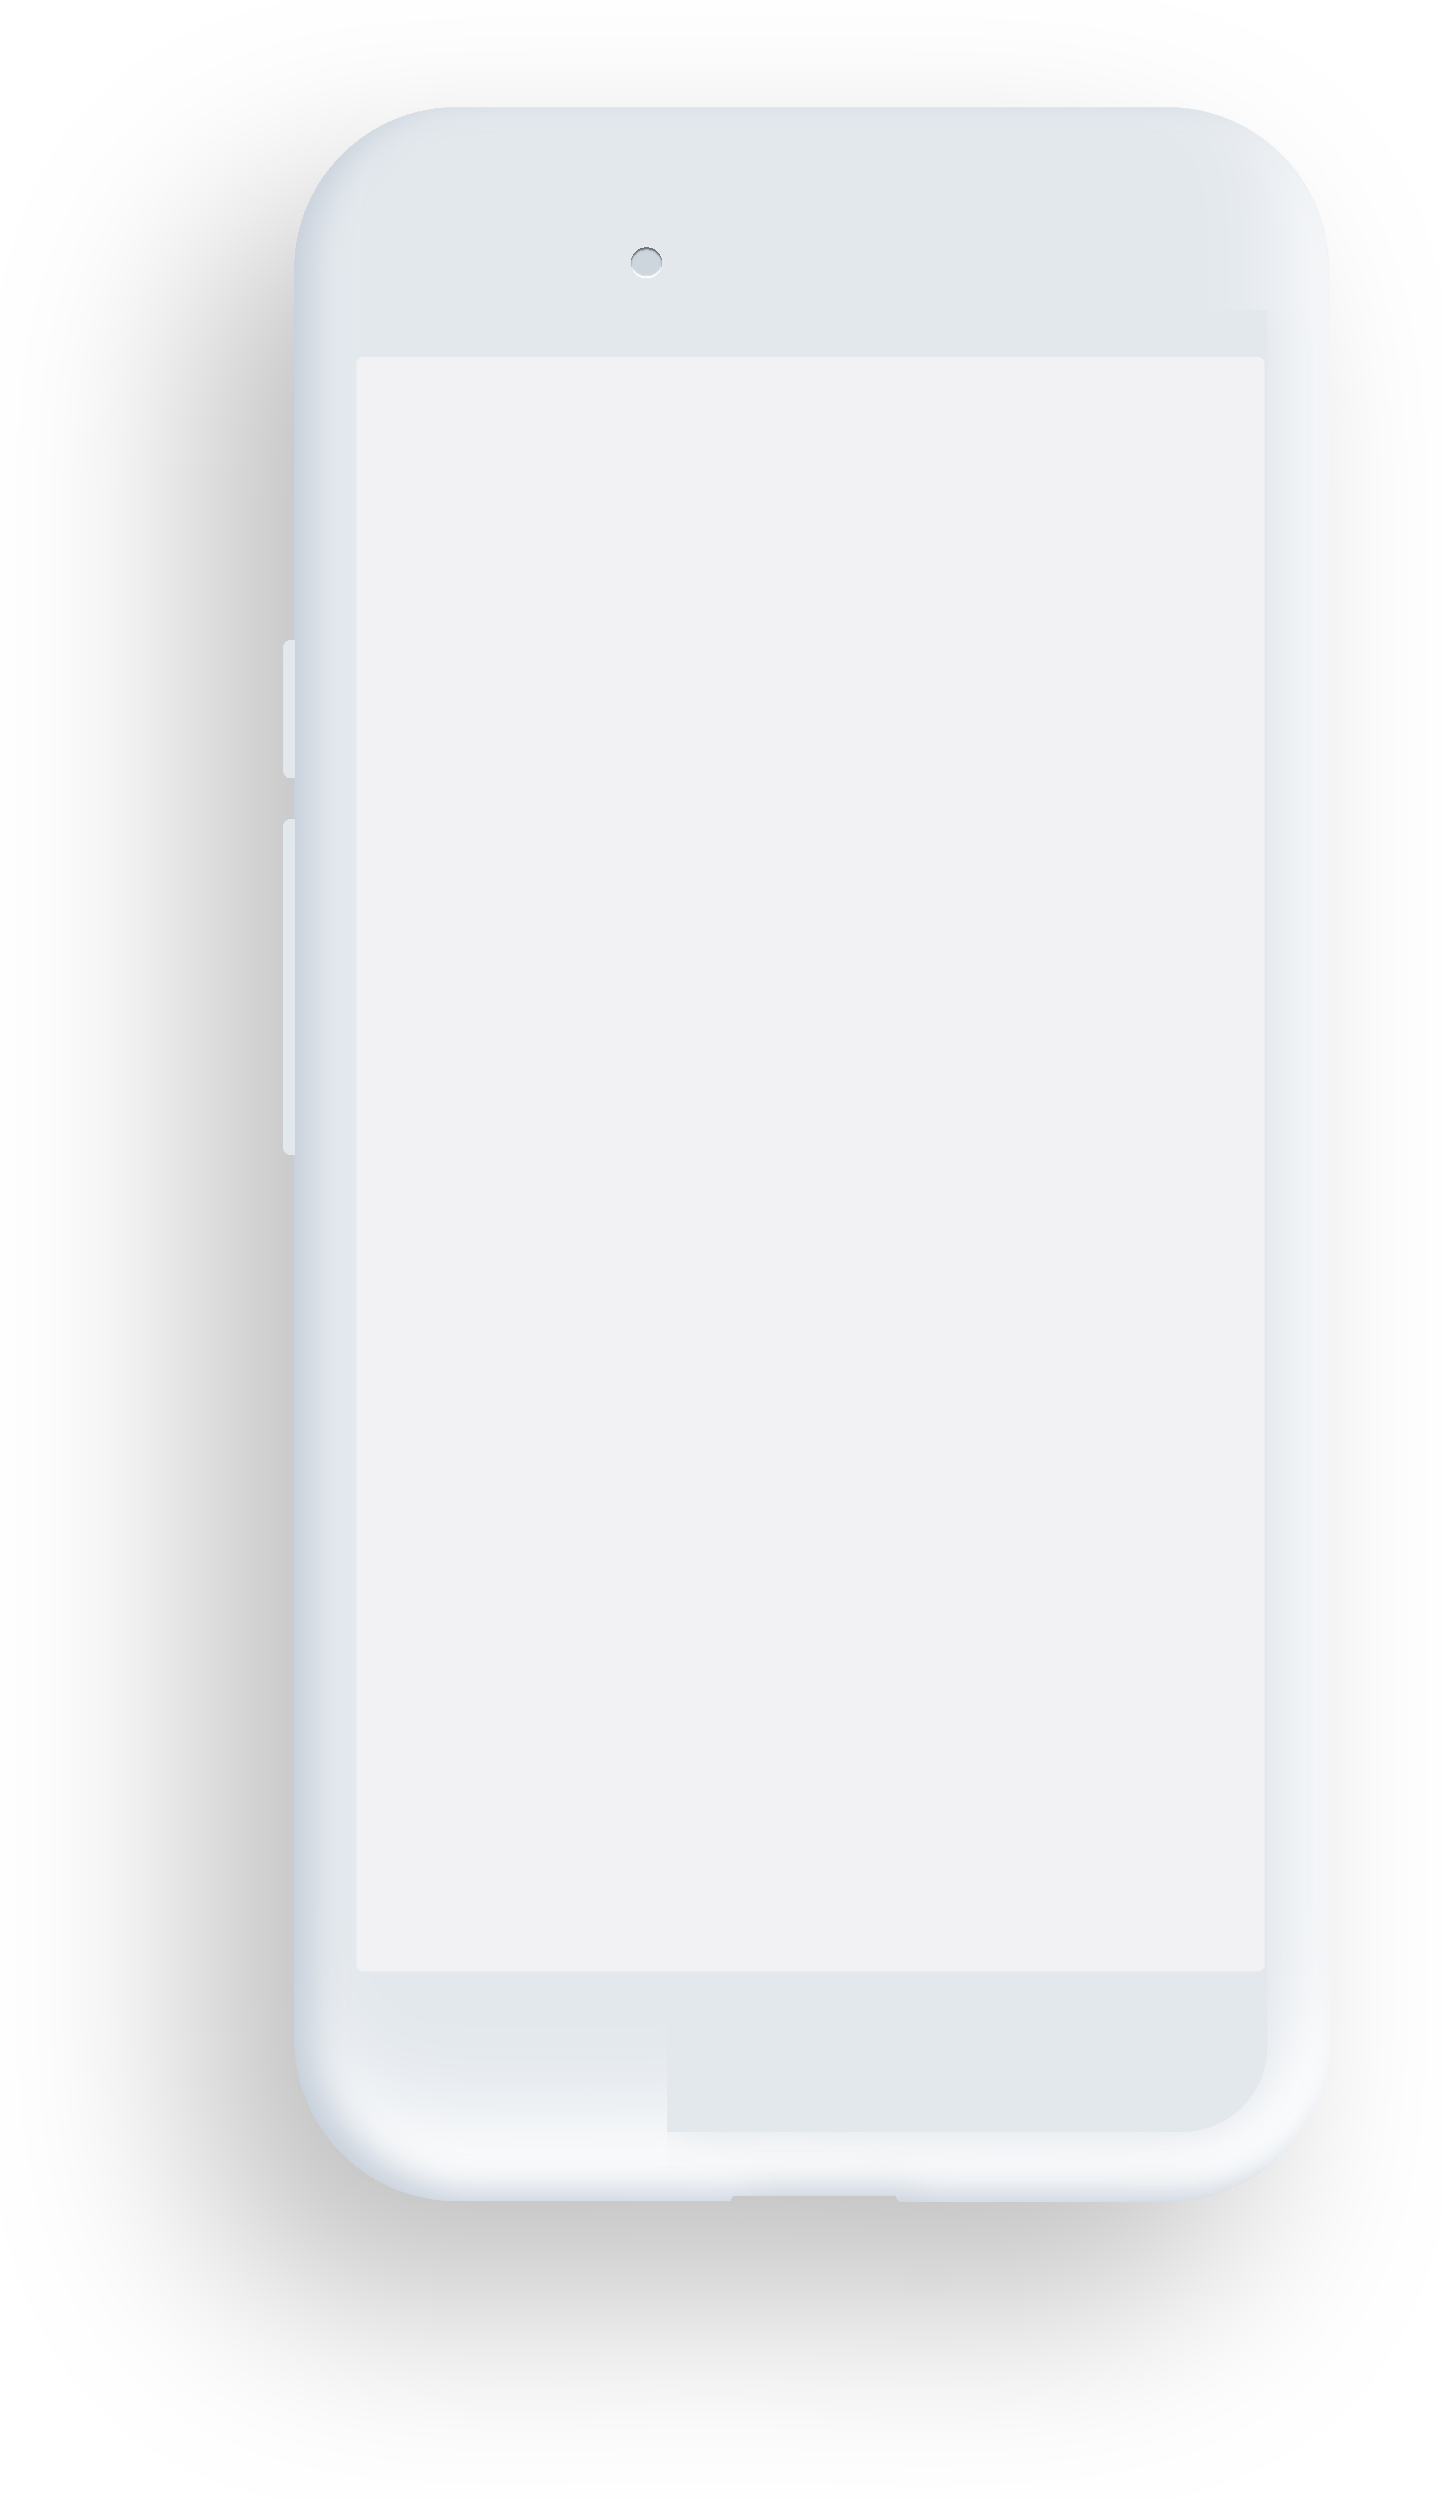
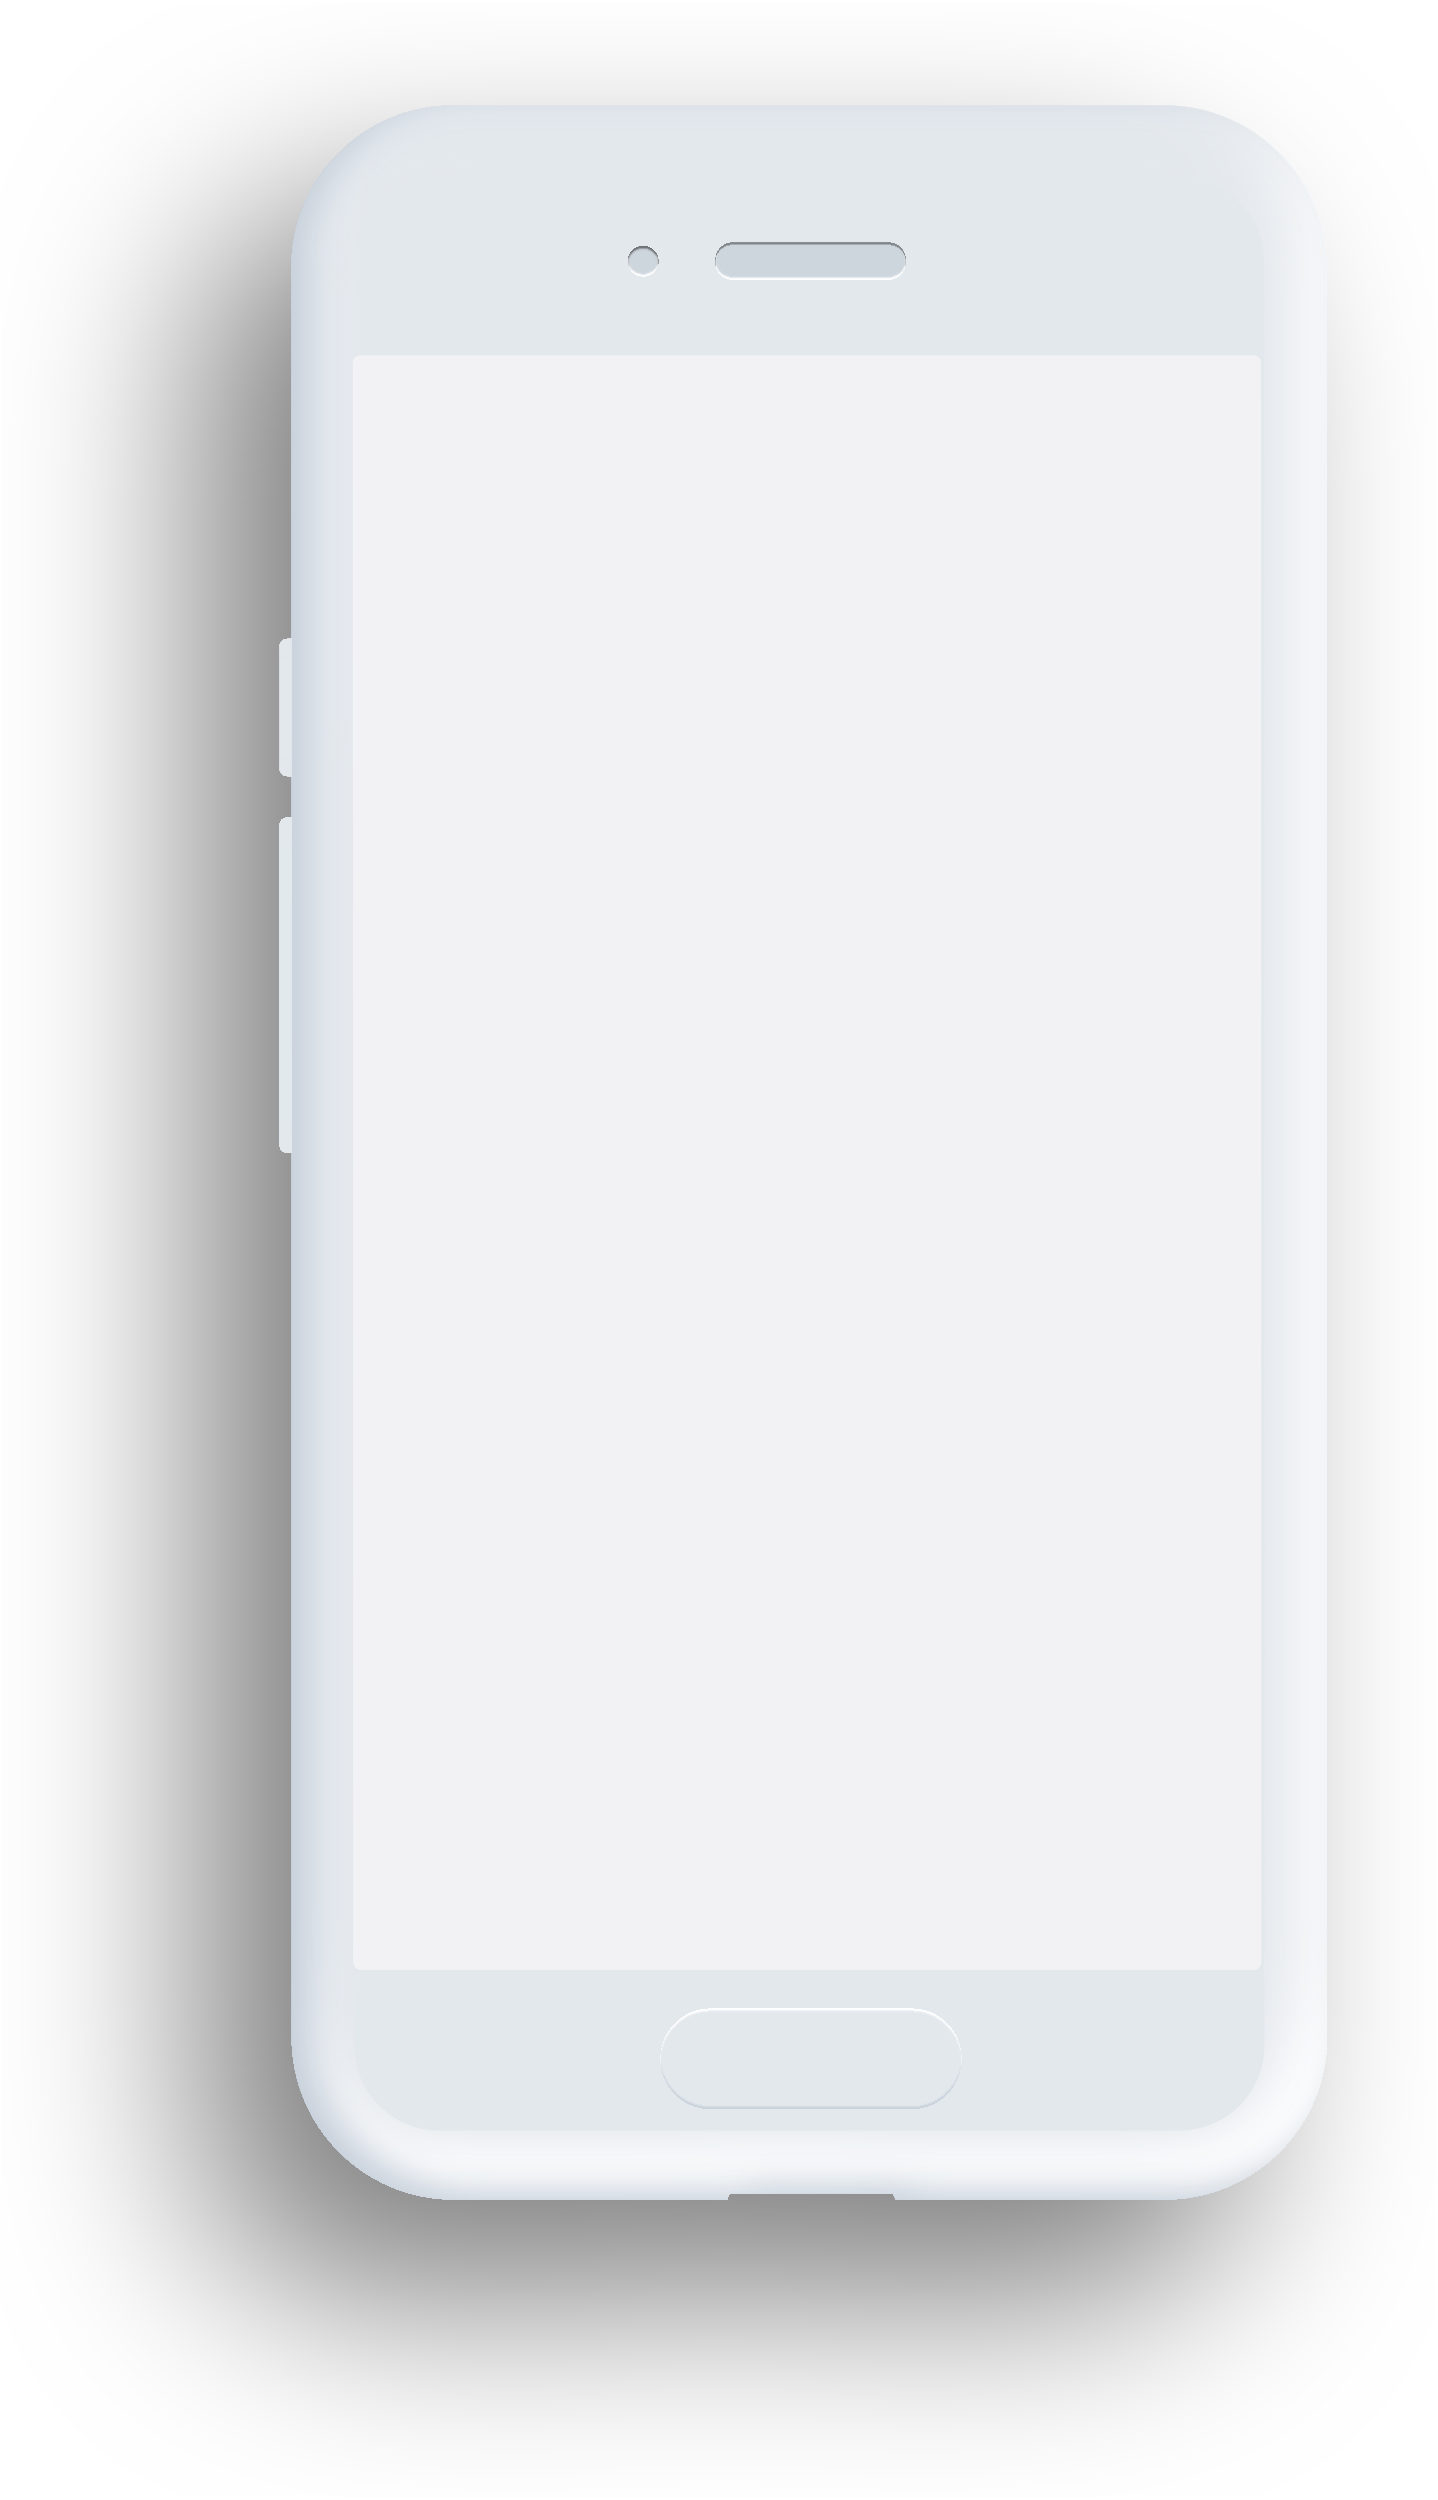
- <svg xmlns="http://www.w3.org/2000/svg" width="258" height="447" viewBox="0 0 258 447">
+ <svg xmlns="http://www.w3.org/2000/svg" width="257" height="447" viewBox="0 0 257 447" fill="none">
+   <g filter="url(#filter0_dii)">
+     <path fill-rule="evenodd" clip-rule="evenodd" d="M52.1 47.874C52.096 31.849 65.084 18.858 81.109 18.858L208.163 18.858C224.188 18.858 237.182 31.849 237.185 47.874L237.255 364.251C237.259 380.276 224.271 393.267 208.246 393.267L160.147 393.267L159.699 392.152L130.417 392.152L129.97 393.267L81.192 393.267C65.167 393.267 52.173 380.276 52.17 364.251L52.1 47.874Z" fill="#E3E8ED" />
+   </g>
+   <g filter="url(#filter1_d)">
+     <rect width="162.732" height="349.238" rx="15.177" transform="matrix(1 -6.6364e-08 0.000221844 1 63.2723 31.7022)" fill="#E3E8ED" />
+   </g>
+   <g filter="url(#filter2_i)">
+     <path d="M52.074 114.243L51.359 114.243C50.619 114.243 50.02 114.843 50.02 115.583L50.025 137.419C50.025 138.159 50.625 138.758 51.364 138.758L52.08 138.758L52.074 114.243Z" fill="#E3E7EC" />
+   </g>
+   <g filter="url(#filter3_i)">
+     <path d="M52.081 146.197L51.366 146.197C50.627 146.197 50.027 146.796 50.027 147.536L50.04 204.774C50.04 205.513 50.64 206.113 51.379 206.113L52.095 206.113L52.081 146.197Z" fill="#E3E7EC" />
+   </g>
+   <rect width="162.373" height="288.7" rx="1.339" transform="matrix(1 -6.6364e-08 0.000221844 1 63.0884 63.5166)" fill="#F2F2F4" />
+   <g filter="url(#filter4_ii)">
+     <rect width="53.715" height="17.851" rx="8.926" transform="matrix(1 -6.6364e-08 0.000221844 1 118.148 359.187)" fill="#E3E8ED" />
+   </g>
+   <g filter="url(#filter5_ii)">
+     <path fill-rule="evenodd" clip-rule="evenodd" d="M114.997 49.386C116.478 49.386 117.679 48.189 117.679 46.712C117.678 45.235 116.477 44.037 114.996 44.037C113.514 44.037 112.313 45.235 112.314 46.712C112.314 48.189 113.515 49.386 114.997 49.386Z" fill="#CDD5DD" />
+   </g>
+   <g filter="url(#filter6_ii)">
+     <rect width="33.949" height="6.55" rx="3.125" transform="matrix(1 -5.13042e-08 0.000221831 1 127.962 43.4116)" fill="#CDD5DD" />
+   </g>
  <defs>
-     <filter id="drop-shadow" x="0" y="0" width="258" height="447" filterUnits="userSpaceOnUse" color-interpolation-filters="sRGB">
+     <filter id="filter0_dii" x="0.318" y="0.556" width="256.579" height="445.831" filterUnits="userSpaceOnUse" color-interpolation-filters="sRGB">
      <feFlood flood-opacity="0" result="BackgroundImageFix" />
-       <feColorMatrix in="SourceAlpha" values="0 0 0 0 0 0 0 0 0 0 0 0 0 0 0 0 0 0 127 0" />
-       <feOffset dx="-16.1" dy="17.4" />
-       <feGaussianBlur stdDeviation="17.9" />
-       <feColorMatrix values="0 0 0 0 0 0 0 0 0 0 0 0 0 0 0 0 0 0 0.25 0" />
-       <feBlend in2="BackgroundImageFix" result="effect1_dropShadow" />
-       <feBlend in="SourceGraphic" in2="effect1_dropShadow" result="shape" />
-       <feColorMatrix in="SourceAlpha" values="0 0 0 0 0 0 0 0 0 0 0 0 0 0 0 0 0 0 127 0" result="hardAlpha" />
-       <feOffset dx="-4.9" dy="-14.3" />
-       <feGaussianBlur stdDeviation="8.9" />
+       <feColorMatrix in="SourceAlpha" type="matrix" values="0 0 0 0 0 0 0 0 0 0 0 0 0 0 0 0 0 0 127 0" />
+       <feOffset dx="-16.07" dy="17.409" />
+       <feGaussianBlur stdDeviation="17.856" />
+       <feColorMatrix type="matrix" values="0 0 0 0 0 0 0 0 0 0 0 0 0 0 0 0 0 0 0.5 0" />
+       <feBlend mode="normal" in2="BackgroundImageFix" result="effect1_dropShadow" />
+       <feBlend mode="normal" in="SourceGraphic" in2="effect1_dropShadow" result="shape" />
+       <feColorMatrix in="SourceAlpha" type="matrix" values="0 0 0 0 0 0 0 0 0 0 0 0 0 0 0 0 0 0 127 0" result="hardAlpha" />
+       <feOffset dx="-4.91" dy="-14.285" />
+       <feGaussianBlur stdDeviation="8.928" />
      <feComposite in2="hardAlpha" operator="arithmetic" k2="-1" k3="1" />
-       <feColorMatrix values="0 0 0 0 1 0 0 0 0 1 0 0 0 0 1 0 0 0 1 0" />
-       <feBlend in2="shape" result="effect2_innerShadow" />
-       <feColorMatrix in="SourceAlpha" values="0 0 0 0 0 0 0 0 0 0 0 0 0 0 0 0 0 0 127 0" result="hardAlpha" />
-       <feOffset dx="3.6" dy="-1.8" />
-       <feGaussianBlur stdDeviation="3.1" />
+       <feColorMatrix type="matrix" values="0 0 0 0 1 0 0 0 0 1 0 0 0 0 1 0 0 0 1 0" />
+       <feBlend mode="normal" in2="shape" result="effect2_innerShadow" />
+       <feColorMatrix in="SourceAlpha" type="matrix" values="0 0 0 0 0 0 0 0 0 0 0 0 0 0 0 0 0 0 127 0" result="hardAlpha" />
+       <feOffset dx="3.571" dy="-1.786" />
+       <feGaussianBlur stdDeviation="3.125" />
      <feComposite in2="hardAlpha" operator="arithmetic" k2="-1" k3="1" />
-       <feColorMatrix values="0 0 0 0 0.776 0 0 0 0 0.812 0 0 0 0 0.855 0 0 0 1 0" />
-       <feBlend in2="effect2_innerShadow" result="effect3_innerShadow" />
+       <feColorMatrix type="matrix" values="0 0 0 0 0.776 0 0 0 0 0.812 0 0 0 0 0.855 0 0 0 1 0" />
+       <feBlend mode="normal" in2="effect2_innerShadow" result="effect3_innerShadow" />
    </filter>
-     <filter id="screen-shadow" x="55.4" y="23.5" width="179.7" height="366.2" filterUnits="userSpaceOnUse" color-interpolation-filters="sRGB">
+     <filter id="filter1_d" x="54.794" y="23.221" width="179.766" height="366.201" filterUnits="userSpaceOnUse" color-interpolation-filters="sRGB">
      <feFlood flood-opacity="0" result="BackgroundImageFix" />
-       <feColorMatrix in="SourceAlpha" values="0 0 0 0 0 0 0 0 0 0 0 0 0 0 0 0 0 0 127 0" />
+       <feColorMatrix in="SourceAlpha" type="matrix" values="0 0 0 0 0 0 0 0 0 0 0 0 0 0 0 0 0 0 127 0" />
      <feOffset />
-       <feGaussianBlur stdDeviation="4.2" />
-       <feColorMatrix values="0 0 0 0 0.894 0 0 0 0 0.91 0 0 0 0 0.929 0 0 0 1 0" />
-       <feBlend in2="BackgroundImageFix" result="effect1_dropShadow" />
-       <feBlend in="SourceGraphic" in2="effect1_dropShadow" result="shape" />
+       <feGaussianBlur stdDeviation="4.241" />
+       <feColorMatrix type="matrix" values="0 0 0 0 0.894 0 0 0 0 0.91 0 0 0 0 0.929 0 0 0 1 0" />
+       <feBlend mode="normal" in2="BackgroundImageFix" result="effect1_dropShadow" />
+       <feBlend mode="normal" in="SourceGraphic" in2="effect1_dropShadow" result="shape" />
    </filter>
-     <filter id="f2" x="50.6" y="114.5" width="2.1" height="24.5" filterUnits="userSpaceOnUse" color-interpolation-filters="sRGB">
+     <filter id="filter2_i" x="50.02" y="114.243" width="2.06" height="24.515" filterUnits="userSpaceOnUse" color-interpolation-filters="sRGB">
      <feFlood flood-opacity="0" result="BackgroundImageFix" />
-       <feBlend in="SourceGraphic" in2="BackgroundImageFix" result="shape" />
-       <feColorMatrix in="SourceAlpha" values="0 0 0 0 0 0 0 0 0 0 0 0 0 0 0 0 0 0 127 0" result="hardAlpha" />
+       <feBlend mode="normal" in="SourceGraphic" in2="BackgroundImageFix" result="shape" />
+       <feColorMatrix in="SourceAlpha" type="matrix" values="0 0 0 0 0 0 0 0 0 0 0 0 0 0 0 0 0 0 127 0" result="hardAlpha" />
      <feOffset />
-       <feGaussianBlur stdDeviation="2" />
+       <feGaussianBlur stdDeviation="2.009" />
      <feComposite in2="hardAlpha" operator="arithmetic" k2="-1" k3="1" />
-       <feColorMatrix values="0 0 0 0 0.89 0 0 0 0 0.91 0 0 0 0 0.929 0 0 0 1 0" />
-       <feBlend in2="shape" result="effect1_innerShadow" />
+       <feColorMatrix type="matrix" values="0 0 0 0 0.89 0 0 0 0 0.91 0 0 0 0 0.929 0 0 0 1 0" />
+       <feBlend mode="normal" in2="shape" result="effect1_innerShadow" />
    </filter>
-     <filter id="f3" x="50.6" y="146.5" width="2.1" height="59.9" filterUnits="userSpaceOnUse" color-interpolation-filters="sRGB">
+     <filter id="filter3_i" x="50.027" y="146.197" width="2.067" height="59.916" filterUnits="userSpaceOnUse" color-interpolation-filters="sRGB">
      <feFlood flood-opacity="0" result="BackgroundImageFix" />
-       <feBlend in="SourceGraphic" in2="BackgroundImageFix" result="shape" />
-       <feColorMatrix in="SourceAlpha" values="0 0 0 0 0 0 0 0 0 0 0 0 0 0 0 0 0 0 127 0" result="hardAlpha" />
+       <feBlend mode="normal" in="SourceGraphic" in2="BackgroundImageFix" result="shape" />
+       <feColorMatrix in="SourceAlpha" type="matrix" values="0 0 0 0 0 0 0 0 0 0 0 0 0 0 0 0 0 0 127 0" result="hardAlpha" />
      <feOffset />
-       <feGaussianBlur stdDeviation="4.2" />
+       <feGaussianBlur stdDeviation="4.241" />
      <feComposite in2="hardAlpha" operator="arithmetic" k2="-1" k3="1" />
-       <feColorMatrix values="0 0 0 0 0.89 0 0 0 0 0.91 0 0 0 0 0.929 0 0 0 1 0" />
-       <feBlend in2="shape" result="effect1_innerShadow" />
+       <feColorMatrix type="matrix" values="0 0 0 0 0.89 0 0 0 0 0.91 0 0 0 0 0.929 0 0 0 1 0" />
+       <feBlend mode="normal" in2="shape" result="effect1_innerShadow" />
    </filter>
-     <filter id="f4" x="118.7" y="359" width="53.7" height="18.7" filterUnits="userSpaceOnUse" color-interpolation-filters="sRGB">
+     <filter id="filter4_ii" x="118.15" y="358.741" width="53.715" height="18.744" filterUnits="userSpaceOnUse" color-interpolation-filters="sRGB">
      <feFlood flood-opacity="0" result="BackgroundImageFix" />
-       <feBlend in="SourceGraphic" in2="BackgroundImageFix" result="shape" />
-       <feColorMatrix in="SourceAlpha" values="0 0 0 0 0 0 0 0 0 0 0 0 0 0 0 0 0 0 127 0" result="hardAlpha" />
-       <feOffset dy="-.4" />
-       <feGaussianBlur stdDeviation=".2" />
+       <feBlend mode="normal" in="SourceGraphic" in2="BackgroundImageFix" result="shape" />
+       <feColorMatrix in="SourceAlpha" type="matrix" values="0 0 0 0 0 0 0 0 0 0 0 0 0 0 0 0 0 0 127 0" result="hardAlpha" />
+       <feOffset dy="-0.446" />
+       <feGaussianBlur stdDeviation="0.223" />
      <feComposite in2="hardAlpha" operator="arithmetic" k2="-1" k3="1" />
-       <feColorMatrix values="0 0 0 0 0.788 0 0 0 0 0.82 0 0 0 0 0.859 0 0 0 1 0" />
-       <feBlend in2="shape" result="effect1_innerShadow" />
-       <feColorMatrix in="SourceAlpha" values="0 0 0 0 0 0 0 0 0 0 0 0 0 0 0 0 0 0 127 0" result="hardAlpha" />
-       <feOffset dy=".4" />
-       <feGaussianBlur stdDeviation=".2" />
+       <feColorMatrix type="matrix" values="0 0 0 0 0.788 0 0 0 0 0.82 0 0 0 0 0.859 0 0 0 1 0" />
+       <feBlend mode="normal" in2="shape" result="effect1_innerShadow" />
+       <feColorMatrix in="SourceAlpha" type="matrix" values="0 0 0 0 0 0 0 0 0 0 0 0 0 0 0 0 0 0 127 0" result="hardAlpha" />
+       <feOffset dy="0.446" />
+       <feGaussianBlur stdDeviation="0.223" />
      <feComposite in2="hardAlpha" operator="arithmetic" k2="-1" k3="1" />
-       <feColorMatrix values="0 0 0 0 1 0 0 0 0 1 0 0 0 0 1 0 0 0 1 0" />
-       <feBlend in2="effect1_innerShadow" result="effect2_innerShadow" />
+       <feColorMatrix type="matrix" values="0 0 0 0 1 0 0 0 0 1 0 0 0 0 1 0 0 0 1 0" />
+       <feBlend mode="normal" in2="effect1_innerShadow" result="effect2_innerShadow" />
    </filter>
-     <filter id="f5" x="112.9" y="43.9" width="5.4" height="6.2" filterUnits="userSpaceOnUse" color-interpolation-filters="sRGB">
+     <filter id="filter5_ii" x="112.314" y="43.591" width="5.365" height="6.241" filterUnits="userSpaceOnUse" color-interpolation-filters="sRGB">
      <feFlood flood-opacity="0" result="BackgroundImageFix" />
-       <feBlend in="SourceGraphic" in2="BackgroundImageFix" result="shape" />
-       <feColorMatrix in="SourceAlpha" values="0 0 0 0 0 0 0 0 0 0 0 0 0 0 0 0 0 0 127 0" result="hardAlpha" />
-       <feOffset dy="-.4" />
-       <feGaussianBlur stdDeviation=".2" />
+       <feBlend mode="normal" in="SourceGraphic" in2="BackgroundImageFix" result="shape" />
+       <feColorMatrix in="SourceAlpha" type="matrix" values="0 0 0 0 0 0 0 0 0 0 0 0 0 0 0 0 0 0 127 0" result="hardAlpha" />
+       <feOffset dy="-0.446" />
+       <feGaussianBlur stdDeviation="0.223" />
      <feComposite in2="hardAlpha" operator="arithmetic" k2="-1" k3="1" />
-       <feColorMatrix values="0 0 0 0 1 0 0 0 0 1 0 0 0 0 1 0 0 0 1 0" />
-       <feBlend in2="shape" result="effect1_innerShadow" />
-       <feColorMatrix in="SourceAlpha" values="0 0 0 0 0 0 0 0 0 0 0 0 0 0 0 0 0 0 127 0" result="hardAlpha" />
-       <feOffset dy=".4" />
-       <feGaussianBlur stdDeviation=".2" />
+       <feColorMatrix type="matrix" values="0 0 0 0 1 0 0 0 0 1 0 0 0 0 1 0 0 0 1 0" />
+       <feBlend mode="normal" in2="shape" result="effect1_innerShadow" />
+       <feColorMatrix in="SourceAlpha" type="matrix" values="0 0 0 0 0 0 0 0 0 0 0 0 0 0 0 0 0 0 127 0" result="hardAlpha" />
+       <feOffset dy="0.446" />
+       <feGaussianBlur stdDeviation="0.223" />
      <feComposite in2="hardAlpha" operator="arithmetic" k2="-1" k3="1" />
-       <feColorMatrix values="0 0 0 0 0 0 0 0 0 0 0 0 0 0 0 0 0 0 0.5 0" />
-       <feBlend in2="effect1_innerShadow" result="effect2_innerShadow" />
+       <feColorMatrix type="matrix" values="0 0 0 0 0 0 0 0 0 0 0 0 0 0 0 0 0 0 0.5 0" />
+       <feBlend mode="normal" in2="effect1_innerShadow" result="effect2_innerShadow" />
    </filter>
-     <filter id="f6" x="128.5" y="43.3" width="33.9" height="7.2" filterUnits="userSpaceOnUse" color-interpolation-filters="sRGB">
+     <filter id="filter6_ii" x="127.963" y="42.965" width="33.949" height="7.219" filterUnits="userSpaceOnUse" color-interpolation-filters="sRGB">
      <feFlood flood-opacity="0" result="BackgroundImageFix" />
-       <feBlend in="SourceGraphic" in2="BackgroundImageFix" result="shape" />
-       <feColorMatrix in="SourceAlpha" values="0 0 0 0 0 0 0 0 0 0 0 0 0 0 0 0 0 0 127 0" result="hardAlpha" />
-       <feOffset dy="-.4" />
-       <feGaussianBlur stdDeviation=".2" />
+       <feBlend mode="normal" in="SourceGraphic" in2="BackgroundImageFix" result="shape" />
+       <feColorMatrix in="SourceAlpha" type="matrix" values="0 0 0 0 0 0 0 0 0 0 0 0 0 0 0 0 0 0 127 0" result="hardAlpha" />
+       <feOffset dy="-0.446" />
+       <feGaussianBlur stdDeviation="0.223" />
      <feComposite in2="hardAlpha" operator="arithmetic" k2="-1" k3="1" />
-       <feColorMatrix values="0 0 0 0 1 0 0 0 0 1 0 0 0 0 1 0 0 0 1 0" />
-       <feBlend in2="shape" result="effect1_innerShadow" />
-       <feColorMatrix in="SourceAlpha" values="0 0 0 0 0 0 0 0 0 0 0 0 0 0 0 0 0 0 127 0" result="hardAlpha" />
-       <feOffset dy=".4" />
-       <feGaussianBlur stdDeviation=".1" />
+       <feColorMatrix type="matrix" values="0 0 0 0 1 0 0 0 0 1 0 0 0 0 1 0 0 0 1 0" />
+       <feBlend mode="normal" in2="shape" result="effect1_innerShadow" />
+       <feColorMatrix in="SourceAlpha" type="matrix" values="0 0 0 0 0 0 0 0 0 0 0 0 0 0 0 0 0 0 127 0" result="hardAlpha" />
+       <feOffset dy="0.446" />
+       <feGaussianBlur stdDeviation="0.112" />
      <feComposite in2="hardAlpha" operator="arithmetic" k2="-1" k3="1" />
-       <feColorMatrix values="0 0 0 0 0 0 0 0 0 0 0 0 0 0 0 0 0 0 0.381 0" />
-       <feBlend in2="effect1_innerShadow" result="effect2_innerShadow" />
+       <feColorMatrix type="matrix" values="0 0 0 0 0 0 0 0 0 0 0 0 0 0 0 0 0 0 0.381 0" />
+       <feBlend mode="normal" in2="effect1_innerShadow" result="effect2_innerShadow" />
    </filter>
  </defs>
-   <path filter="url(#drop-shadow)" d="M52.7 48.2c0-16 13-29 29-29h127c16 0 29 13 29 29l.1 316.4c0 16-13 29-29 29h-48.1l-.5-1.1H131l-.5 1H81.7c-16 0-29-13-29-29V48.2z" fill="#E3E8ED" />
-   <rect filter="url(#screen-shadow)" width="162.7" height="349.2" rx="15.2" transform="translate(63.9 32)" fill="#E3E8ED" />
-   <path filter="url(#f2)" d="M52.6 114.5H52c-.7 0-1.3.6-1.3 1.4v21.8c0 .8.6 1.4 1.3 1.4h.7v-24.6z" fill="#E3E7EC" />
-   <path filter="url(#f3)" d="M52.6 146.5H52c-.7 0-1.3.6-1.3 1.3v57.3c0 .7.6 1.3 1.3 1.3h.8v-60z" fill="#E3E7EC" />
-   <rect width="162.4" height="288.7" rx="1.3" transform="translate(63.7 63.8)" fill="#F2F2F4" />
-   <rect filter="url(#f4)" width="53.7" height="17.9" rx="8.9" transform="translate(118.7 359.5)" fill="#E3E8ED" />
-   <path filter="url(#f5)" d="M115.6 49.7a2.7 2.7 0 100-5.4 2.7 2.7 0 000 5.4z" fill="#CDD5DD" />
-   <rect filter="url(#f6)" width="33.9" height="6.5" rx="3.1" transform="translate(128.5 43.7)" fill="#CDD5DD" />
</svg>
